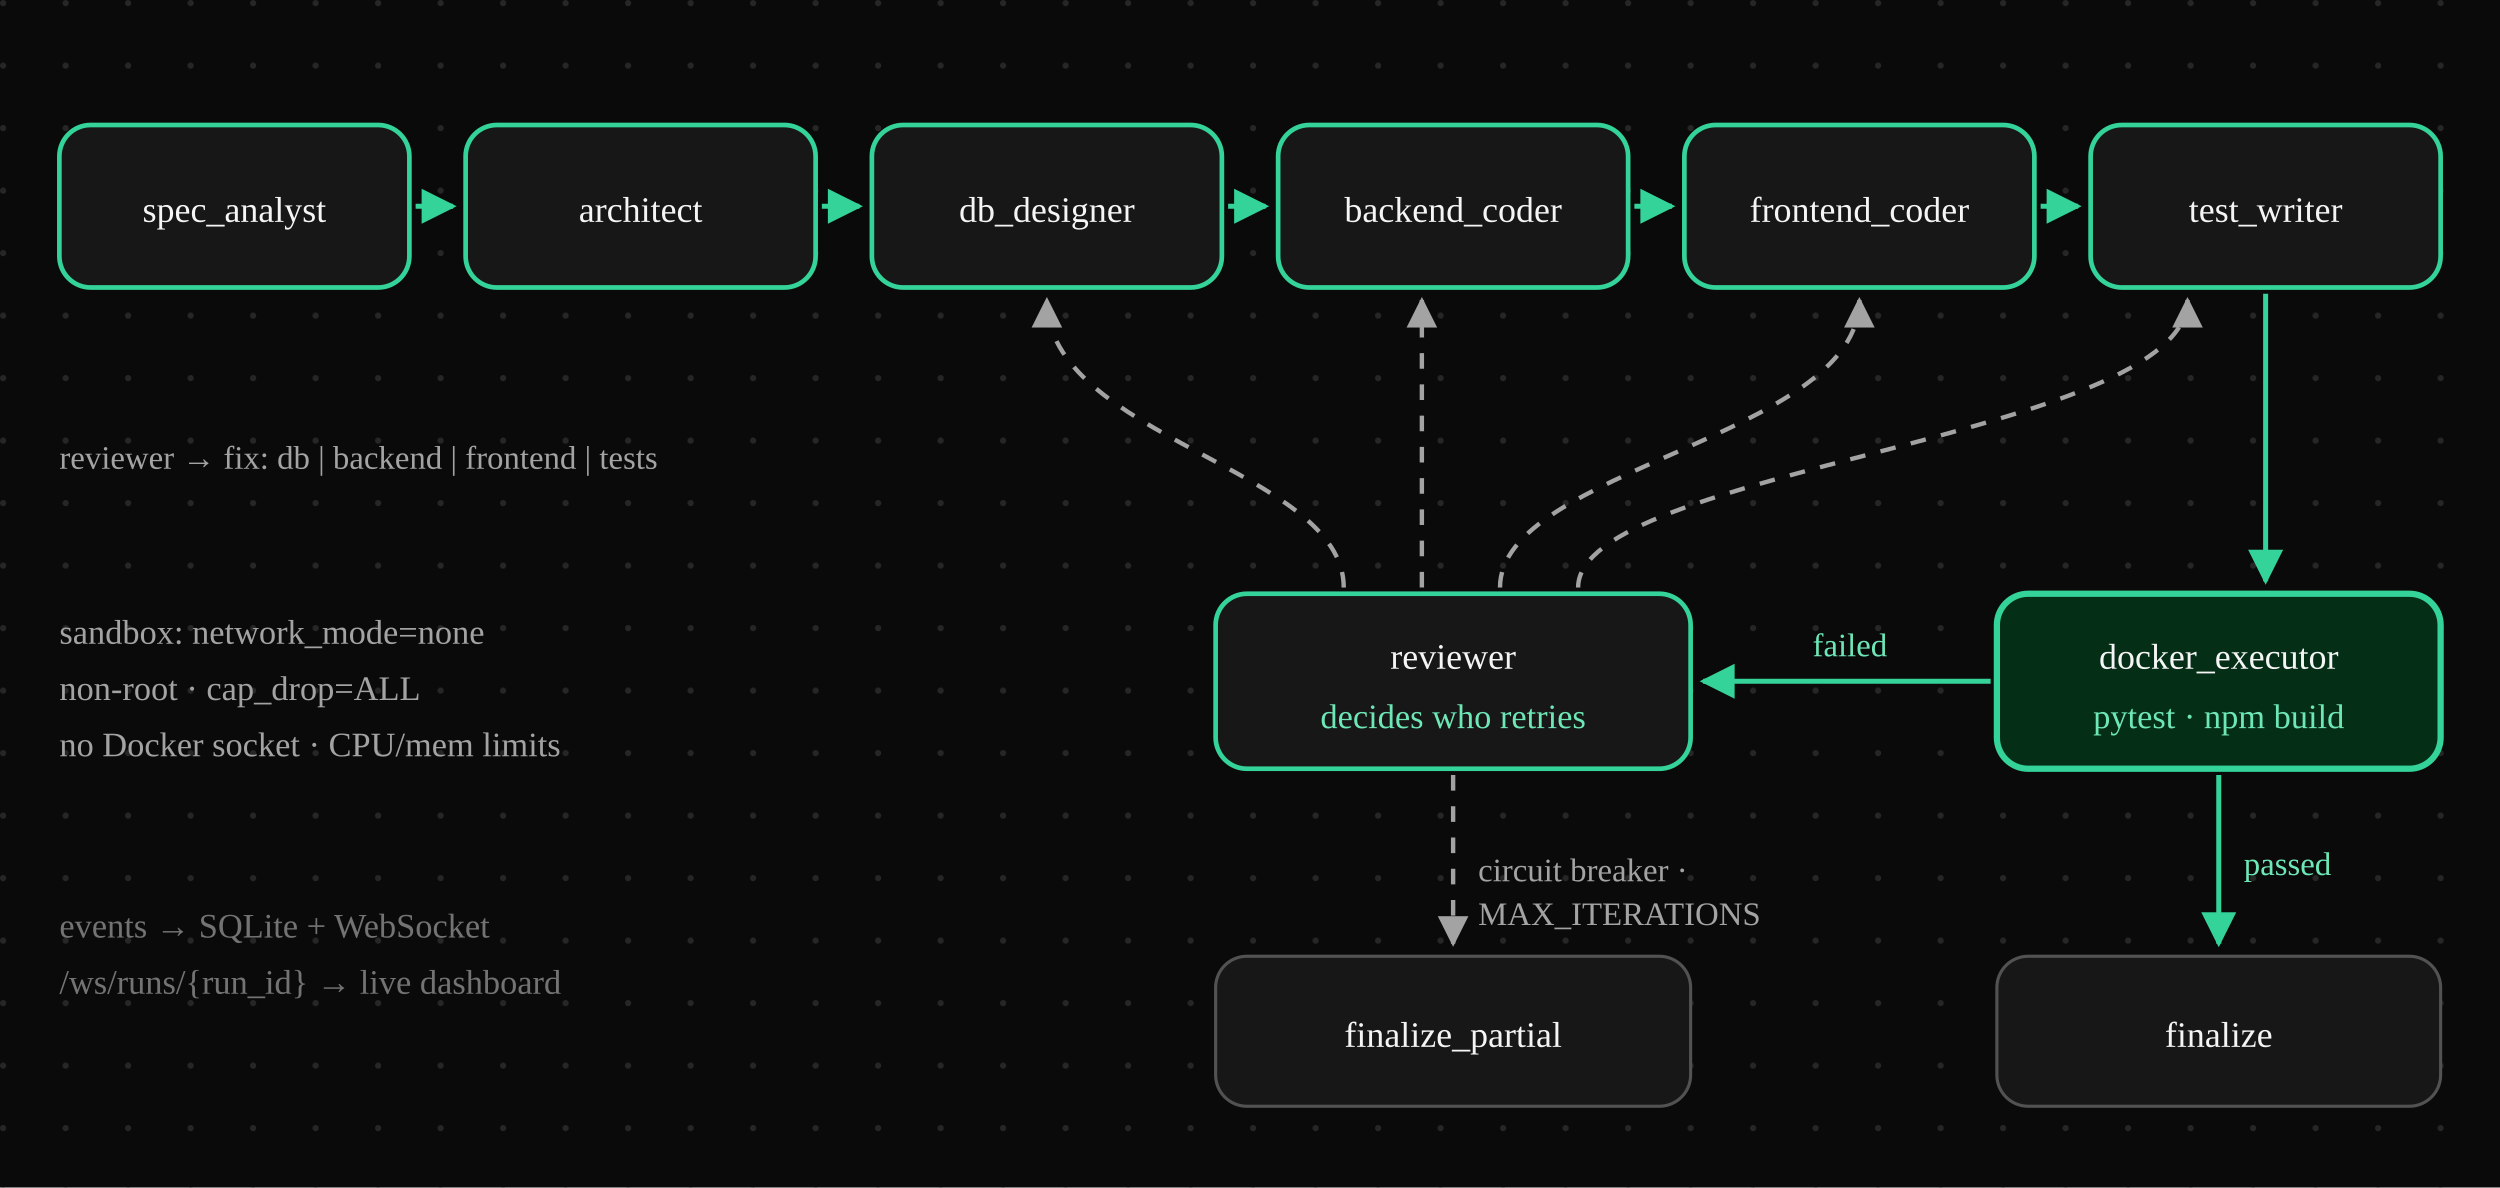
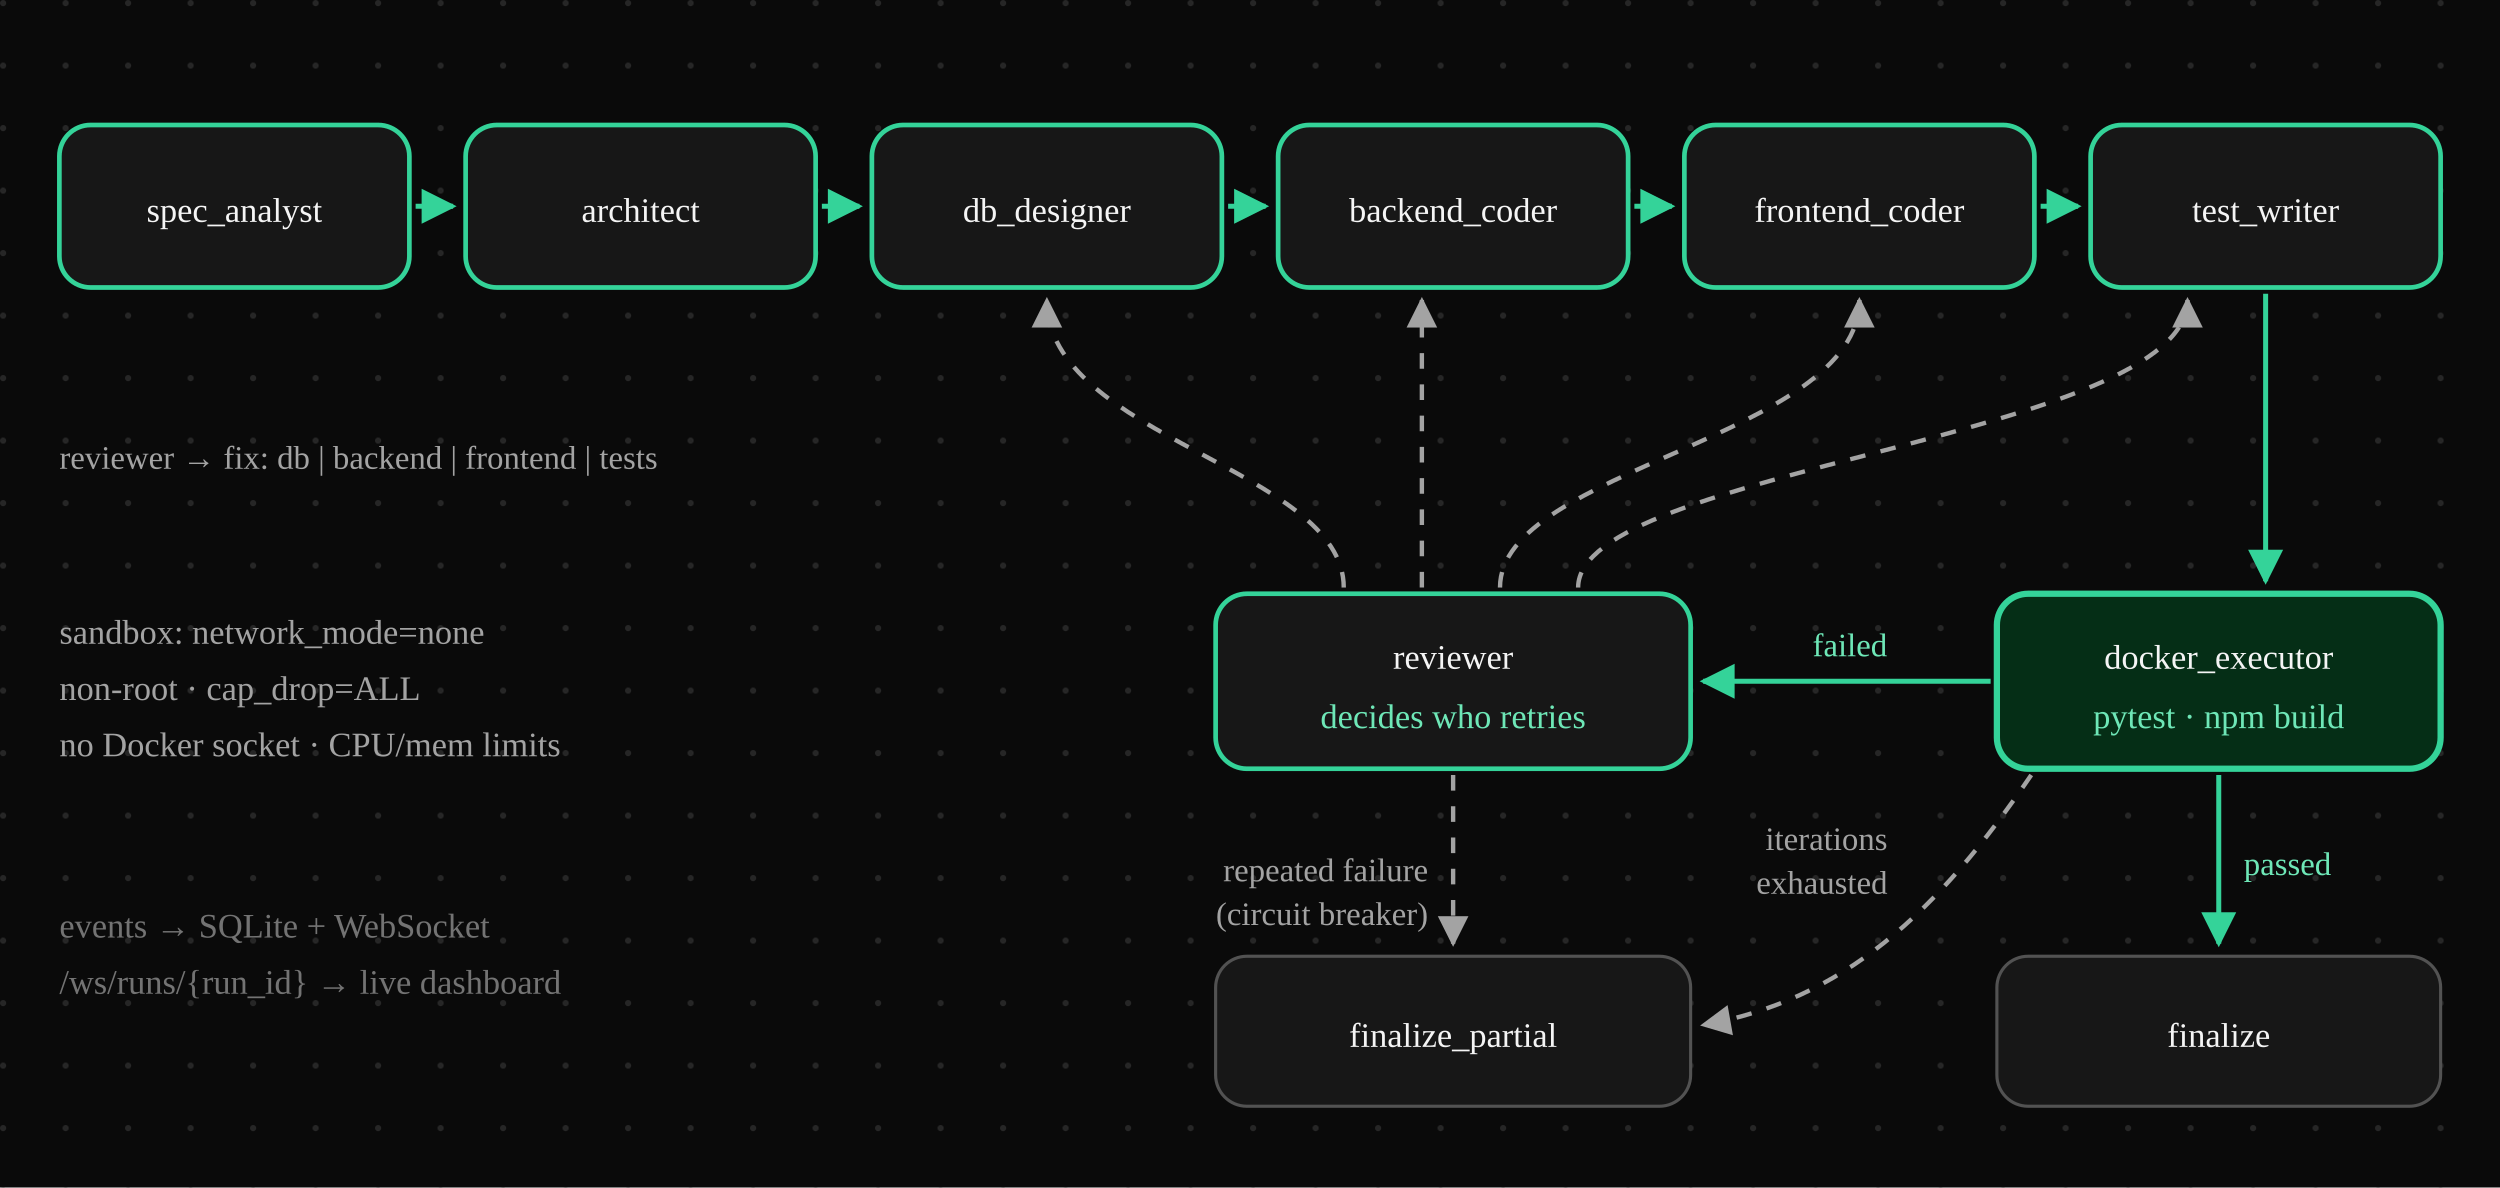
<svg xmlns="http://www.w3.org/2000/svg" viewBox="0 0 800 380">
  <defs>
    <marker id="mg-a" viewBox="0 0 10 10" refX="9" refY="5" markerWidth="7" markerHeight="7" orient="auto-start-reverse">
      <path d="M0 0L10 5L0 10z" fill="#34d399" />
    </marker>
    <marker id="mg-g" viewBox="0 0 10 10" refX="9" refY="5" markerWidth="7" markerHeight="7" orient="auto-start-reverse">
      <path d="M0 0L10 5L0 10z" fill="#a3a3a3" />
    </marker>
    <pattern id="mg-dots" width="20" height="20" patternUnits="userSpaceOnUse">
      <circle cx="1" cy="1" r="1" fill="#262626" />
    </pattern>
  </defs>
  <rect width="800" height="380" fill="#0a0a0a" />
  <rect width="800" height="380" fill="url(#mg-dots)" />
-   <g class="mono" font-size="11.5" text-anchor="middle">
+   <g class="mono" font-size="11" text-anchor="middle">
    <g fill="#171717" stroke="#34d399" stroke-width="1.5">
      <rect x="19" y="40" width="112" height="52" rx="10" />
      <rect x="149" y="40" width="112" height="52" rx="10" />
      <rect x="279" y="40" width="112" height="52" rx="10" />
      <rect x="409" y="40" width="112" height="52" rx="10" />
      <rect x="539" y="40" width="112" height="52" rx="10" />
      <rect x="669" y="40" width="112" height="52" rx="10" />
    </g>
    <g fill="#f5f5f5">
      <text x="75" y="71">spec_analyst</text>
      <text x="205" y="71">architect</text>
      <text x="335" y="71">db_designer</text>
      <text x="465" y="71">backend_coder</text>
      <text x="595" y="71">frontend_coder</text>
      <text x="725" y="71">test_writer</text>
    </g>
    <rect x="389" y="190" width="152" height="56" rx="10" fill="#171717" stroke="#34d399" stroke-width="1.5" />
    <text x="465" y="214" fill="#f5f5f5">reviewer</text>
    <text x="465" y="233" fill="#6ee7b7" font-size="11">decides who retries</text>
    <rect x="639" y="190" width="142" height="56" rx="10" fill="#052e16" stroke="#34d399" stroke-width="2" />
    <text x="710" y="214" fill="#f5f5f5">docker_executor</text>
    <text x="710" y="233" fill="#6ee7b7" font-size="11">pytest · npm build</text>
    <rect x="639" y="306" width="142" height="48" rx="10" fill="#171717" stroke="#525252" />
    <text x="710" y="335" fill="#f5f5f5">finalize</text>
    <rect x="389" y="306" width="152" height="48" rx="10" fill="#171717" stroke="#525252" />
    <text x="465" y="335" fill="#f5f5f5">finalize_partial</text>
    <g text-anchor="start" fill="#a3a3a3" font-size="11">
      <text x="19" y="206">sandbox: network_mode=none</text>
      <text x="19" y="224">non-root · cap_drop=ALL</text>
      <text x="19" y="242">no Docker socket · CPU/mem limits</text>
      <text x="19" y="300" fill="#737373">events → SQLite + WebSocket</text>
      <text x="19" y="318" fill="#737373">/ws/runs/{run_id} → live dashboard</text>
    </g>
  </g>
  <g stroke="#34d399" stroke-width="1.6" fill="none" marker-end="url(#mg-a)">
    <path d="M133 66H145" />
    <path d="M263 66H275" />
    <path d="M393 66H405" />
    <path d="M523 66H535" />
    <path d="M653 66H665" />
    <path d="M725 94V186" />
    <path d="M637 218H545" />
    <path d="M710 248V302" />
  </g>
  <g stroke="#a3a3a3" stroke-width="1.4" fill="none" stroke-dasharray="5 5" marker-end="url(#mg-g)">
    <path d="M430 188C430 150 335 140 335 96" />
    <path d="M455 188V96" />
    <path d="M480 188C480 150 595 140 595 96" />
    <path d="M505 188C505 150 700 140 700 96" />
    <path d="M465 248V302" />
+     <path d="M650 248C620 292 590 320 545 328" />
  </g>
  <g class="mono" font-size="10.5" fill="#a3a3a3">
    <text x="19" y="150">reviewer → fix: db | backend | frontend | tests</text>
    <text x="580" y="210" fill="#6ee7b7">failed</text>
    <text x="718" y="280" fill="#6ee7b7">passed</text>
-     <text x="473" y="282">circuit breaker ·</text>
-     <text x="473" y="296">MAX_ITERATIONS</text>
+     <text x="457" y="282" text-anchor="end">repeated failure</text>
+     <text x="457" y="296" text-anchor="end">(circuit breaker)</text>
+     <text x="604" y="272" text-anchor="end">iterations</text>
+     <text x="604" y="286" text-anchor="end">exhausted</text>
  </g>
</svg>
